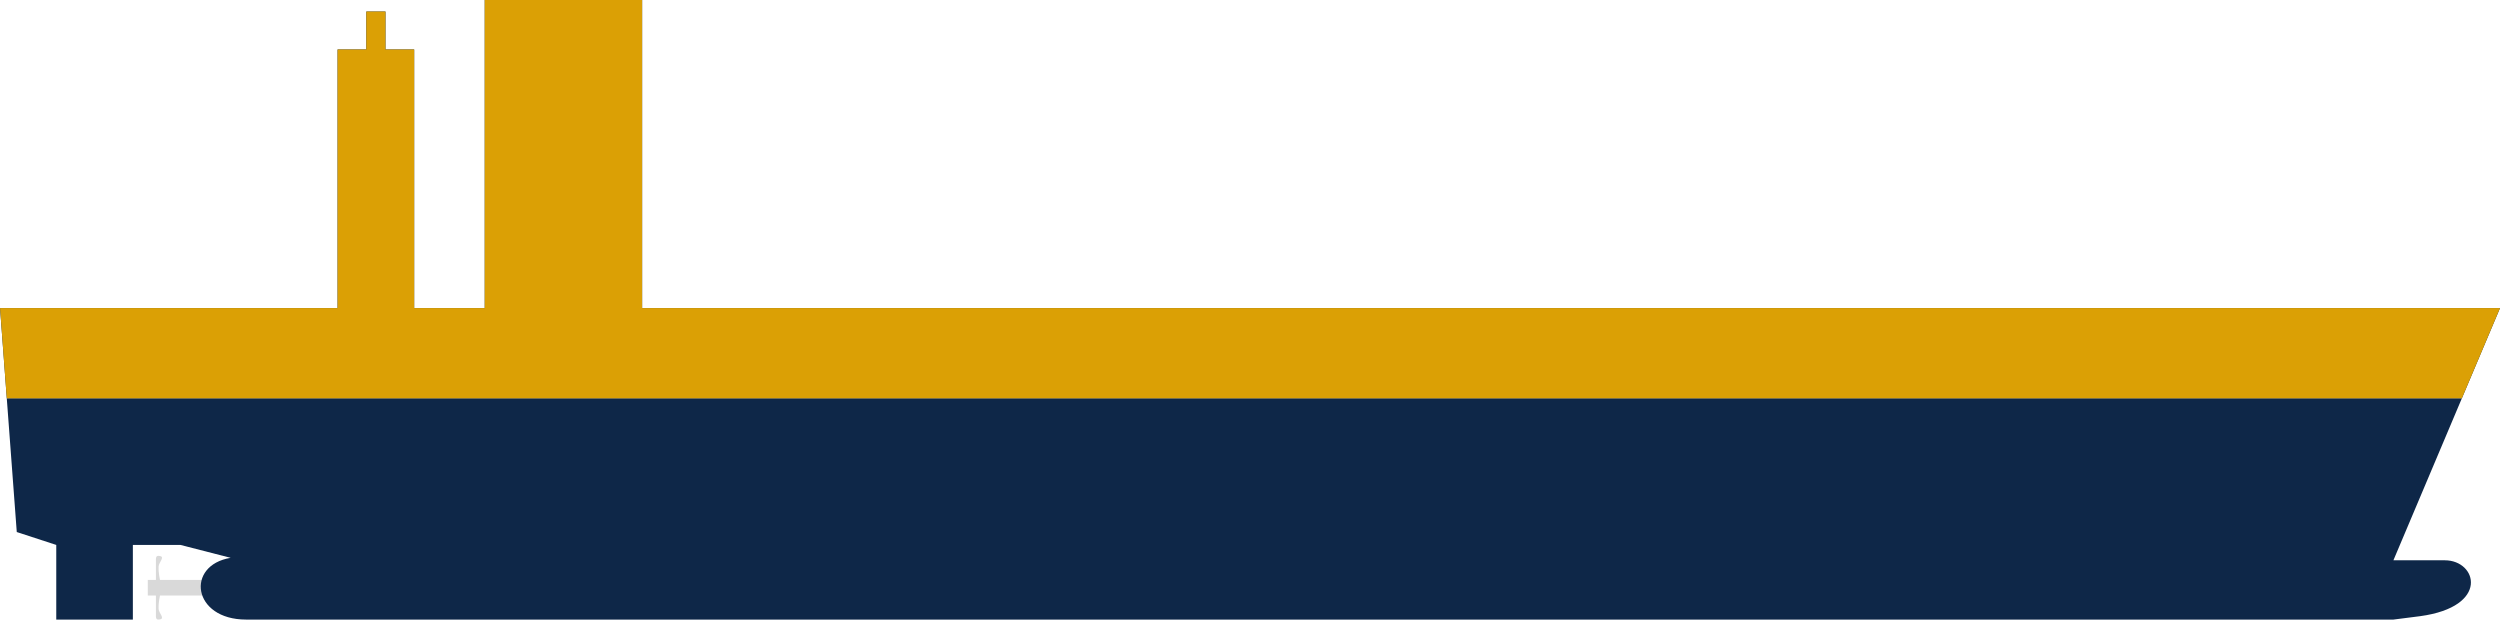
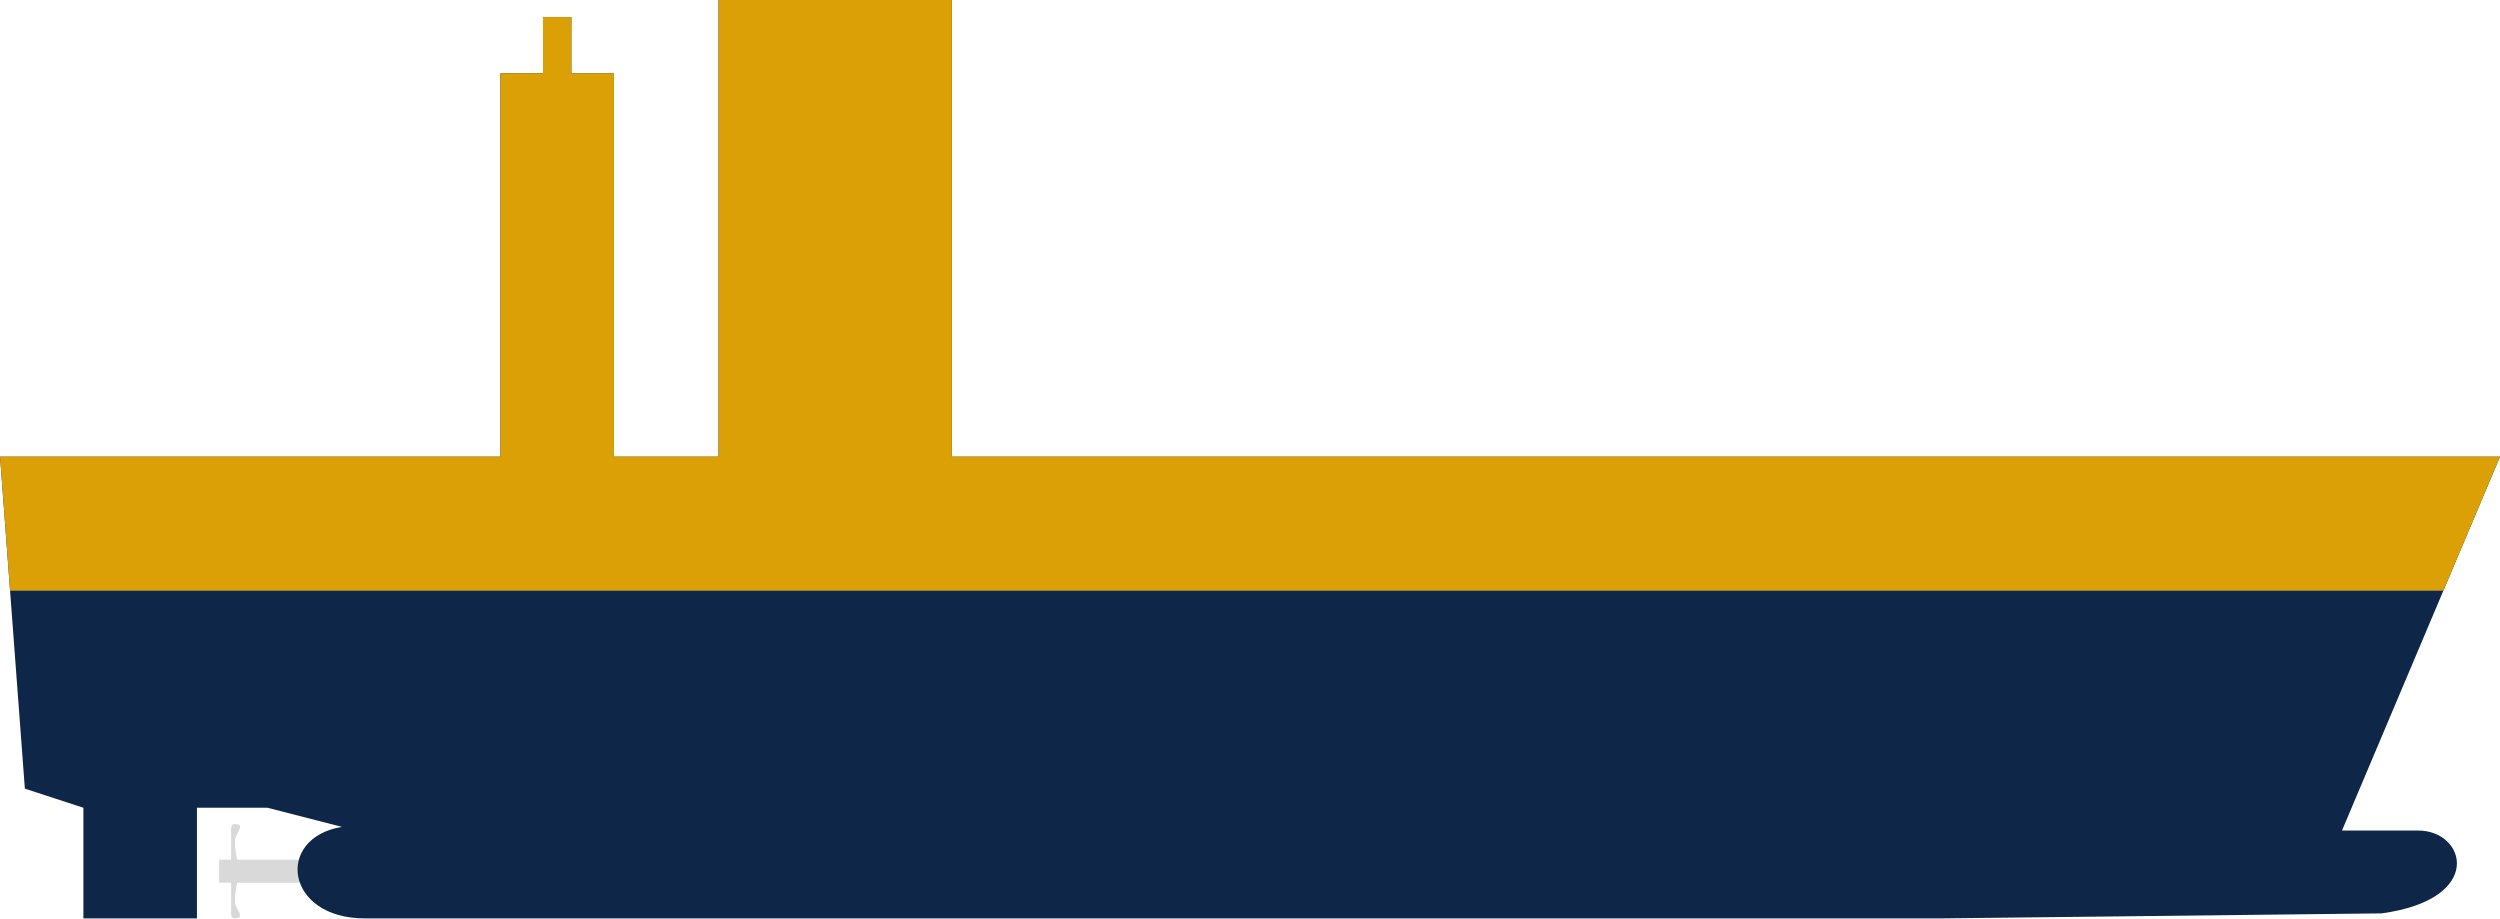
- <svg xmlns="http://www.w3.org/2000/svg" width="1844" height="457" viewBox="0 0 1844 457" fill="none">
+ <svg xmlns="http://www.w3.org/2000/svg" width="1244" height="457" viewBox="0 0 1244 457" fill="none">
  <path d="M109 427.758H115V412.446C115 412.446 114.895 410.573 116 410.15C116.699 409.882 117.234 410.031 118 410.15C121.847 410.745 117.146 414.803 117 417.806C116.767 422.595 118 427.758 118 427.758H151V439.242H118C118 439.242 116.767 444.405 117 449.194C117.146 452.197 121.847 456.255 118 456.85C117.234 456.969 116.699 457.118 116 456.85C114.895 456.427 115 454.554 115 454.554V439.242H109V427.758Z" fill="#D9D9D9" />
-   <path fill-rule="evenodd" clip-rule="evenodd" d="M1765.38 413.273L1815.86 293.821H5L12.367 392.429L41.5 401.94V457H98V401.94H133.103L170.128 411.45C136.76 416.956 141.788 457 181.555 457H1765.38L1785.04 454.497C1836.69 447.49 1827.09 413.273 1803.32 413.273H1765.38Z" fill="#0E2748" />
-   <path d="M1844 227.249H473.637V0H357.536V227.249H305.5V36.5H284.313V8.5H277.25H270.188V36.5H249V227.249H0.03L5 293.821H1815.86L1844 227.249Z" fill="#0E2748" />
-   <path d="M1844 227.249H473.637V0H357.536V227.249H305.5V36.5H284.313V8.5H277.25H270.188V36.5H249V227.249H0.03L5 293.821H1815.86L1844 227.249Z" fill="#DBA005" />
+   <path fill-rule="evenodd" clip-rule="evenodd" d="M1165.38 413.273L1215.86 293.821H5L12.367 392.429L41.5 401.94V457H98V401.94H133.103L170.128 411.45C136.76 416.956 141.788 457 181.555 457H965.38L1185.04 454.497C1236.69 447.49 1227.09 413.273 1203.32 413.273H1165.38Z" fill="#0E2748" />
+   <path d="M1244 227.249H473.637V0H357.536V227.249H305.5V36.5H284.313V8.5H277.25H270.188V36.5H249V227.249H0.03L5 293.821H1215.86L1244 227.249Z" fill="#0E2748" />
+   <path d="M1244 227.249H473.637V0H357.536V227.249H305.5V36.5H284.313V8.5H277.25H270.188V36.5H249V227.249H0.03L5 293.821H1215.86L1244 227.249Z" fill="#DBA005" />
</svg>
